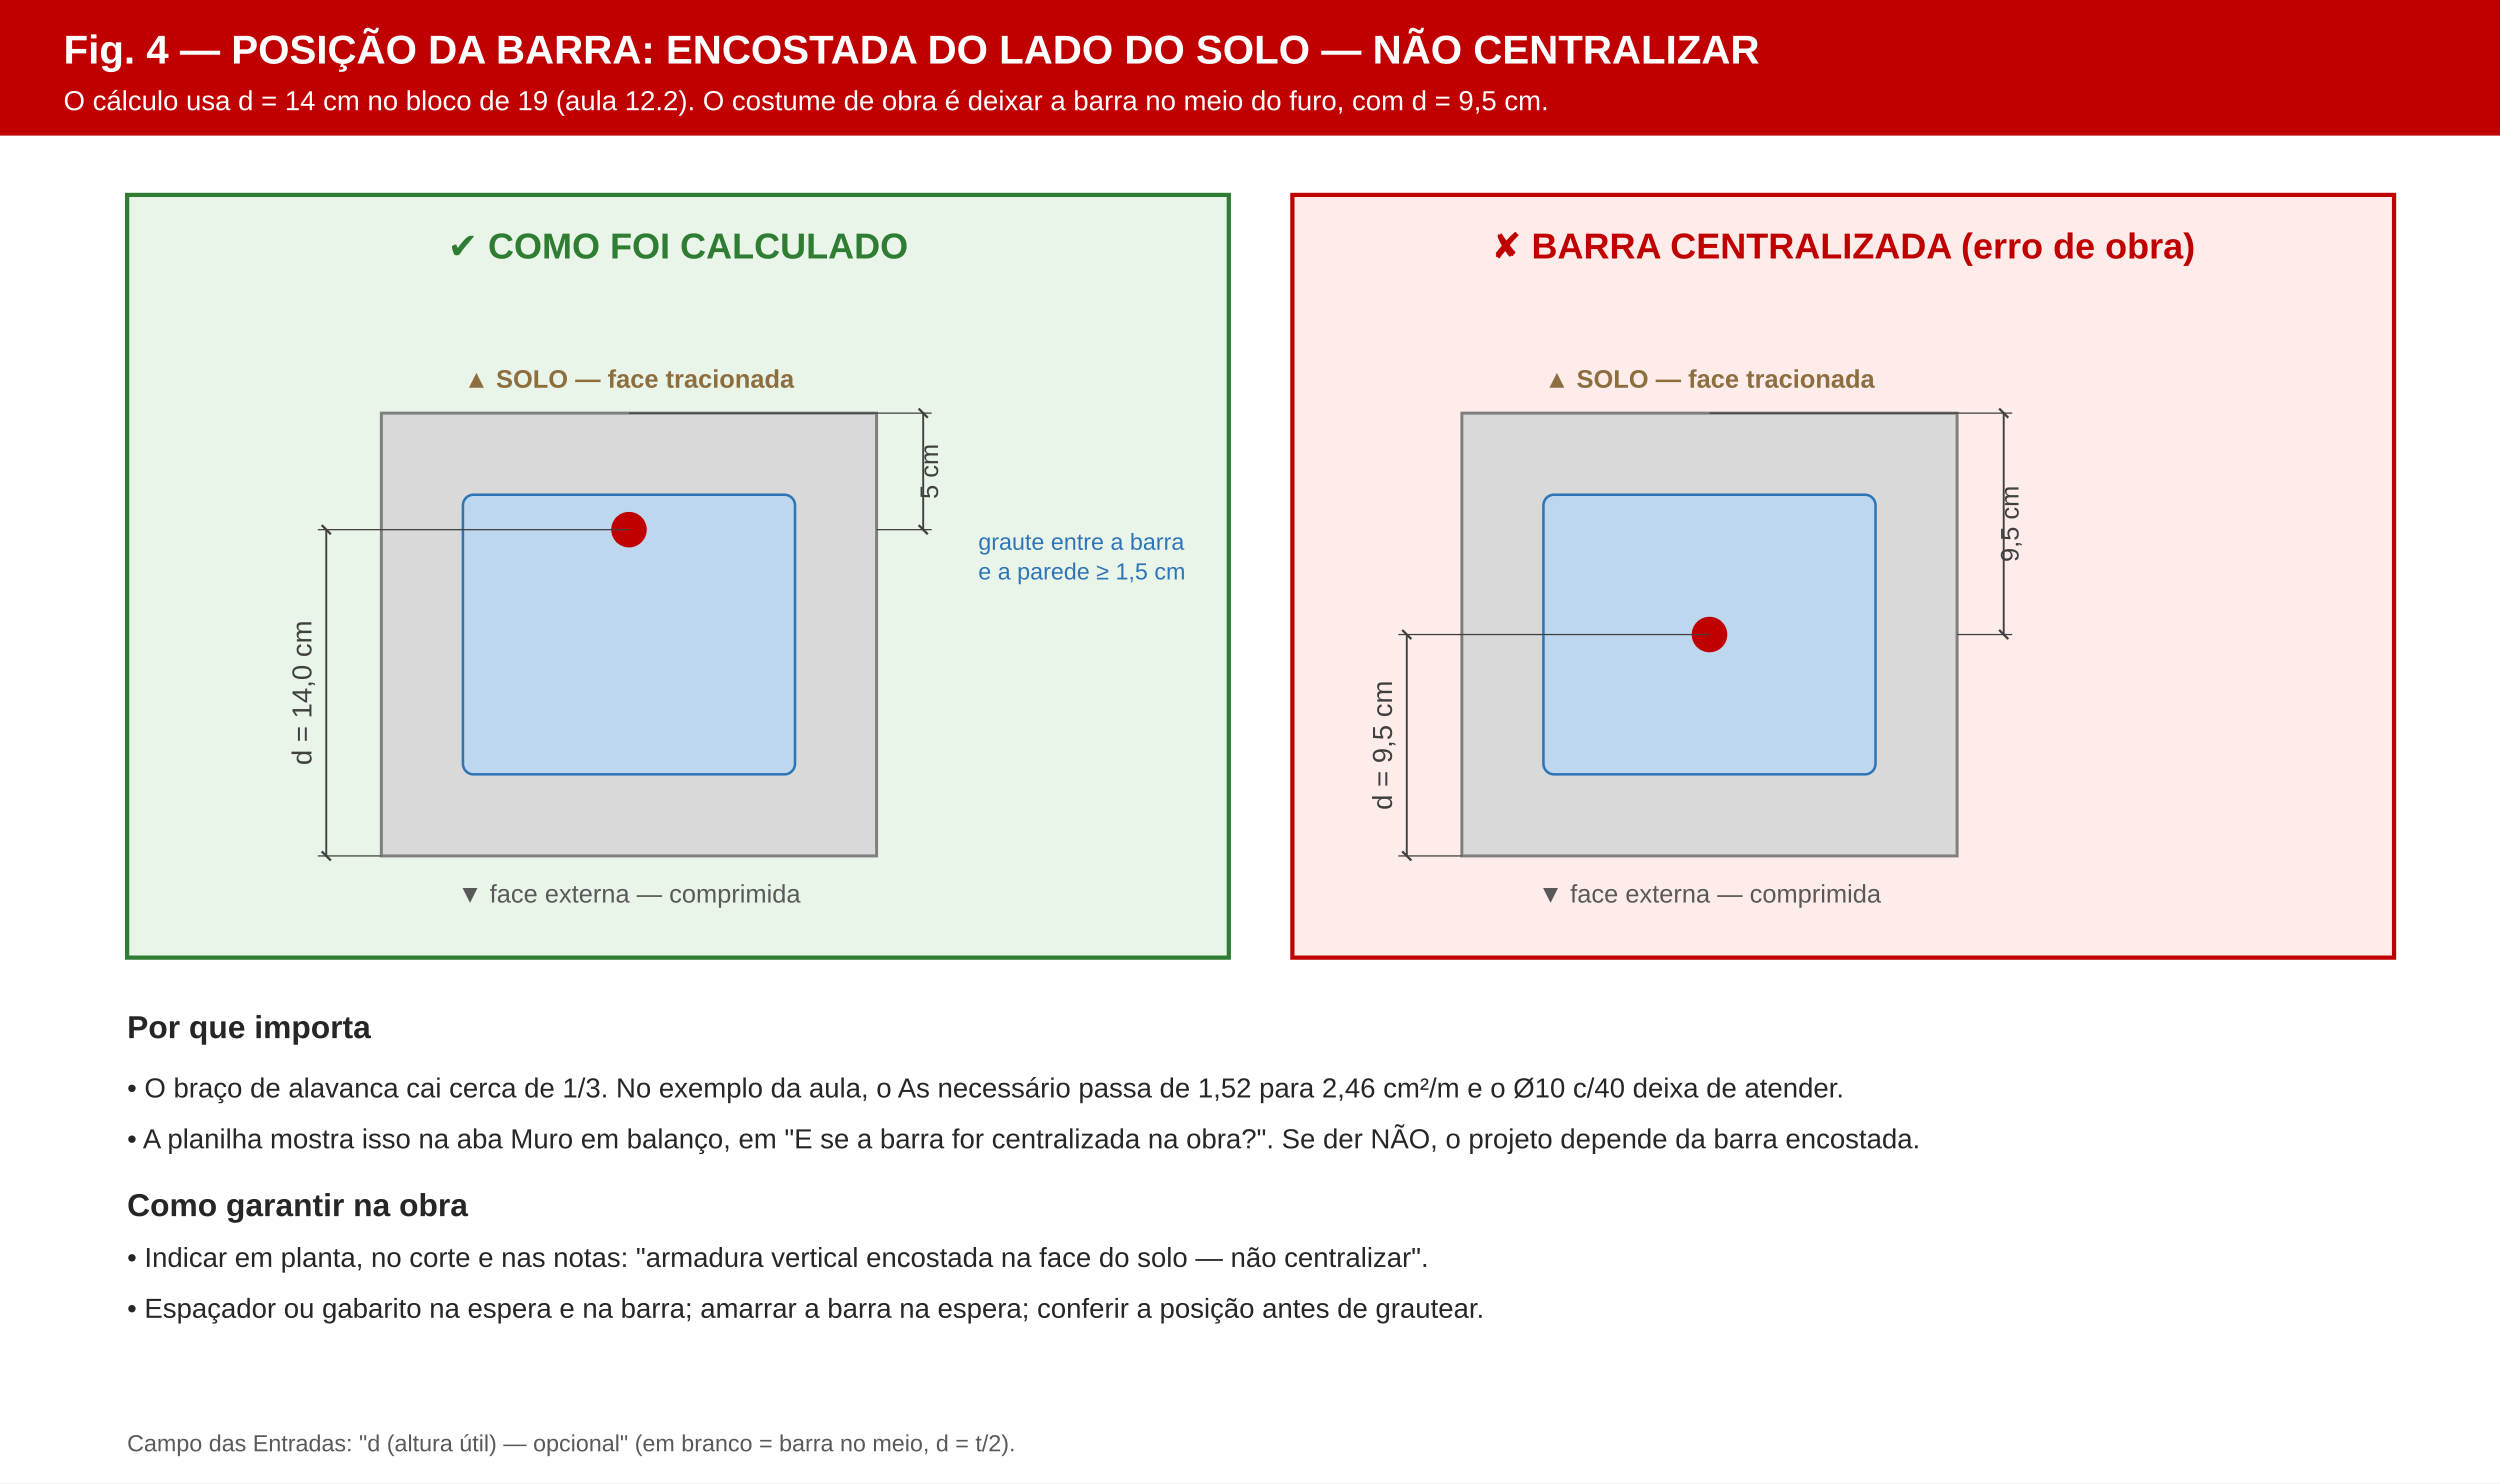
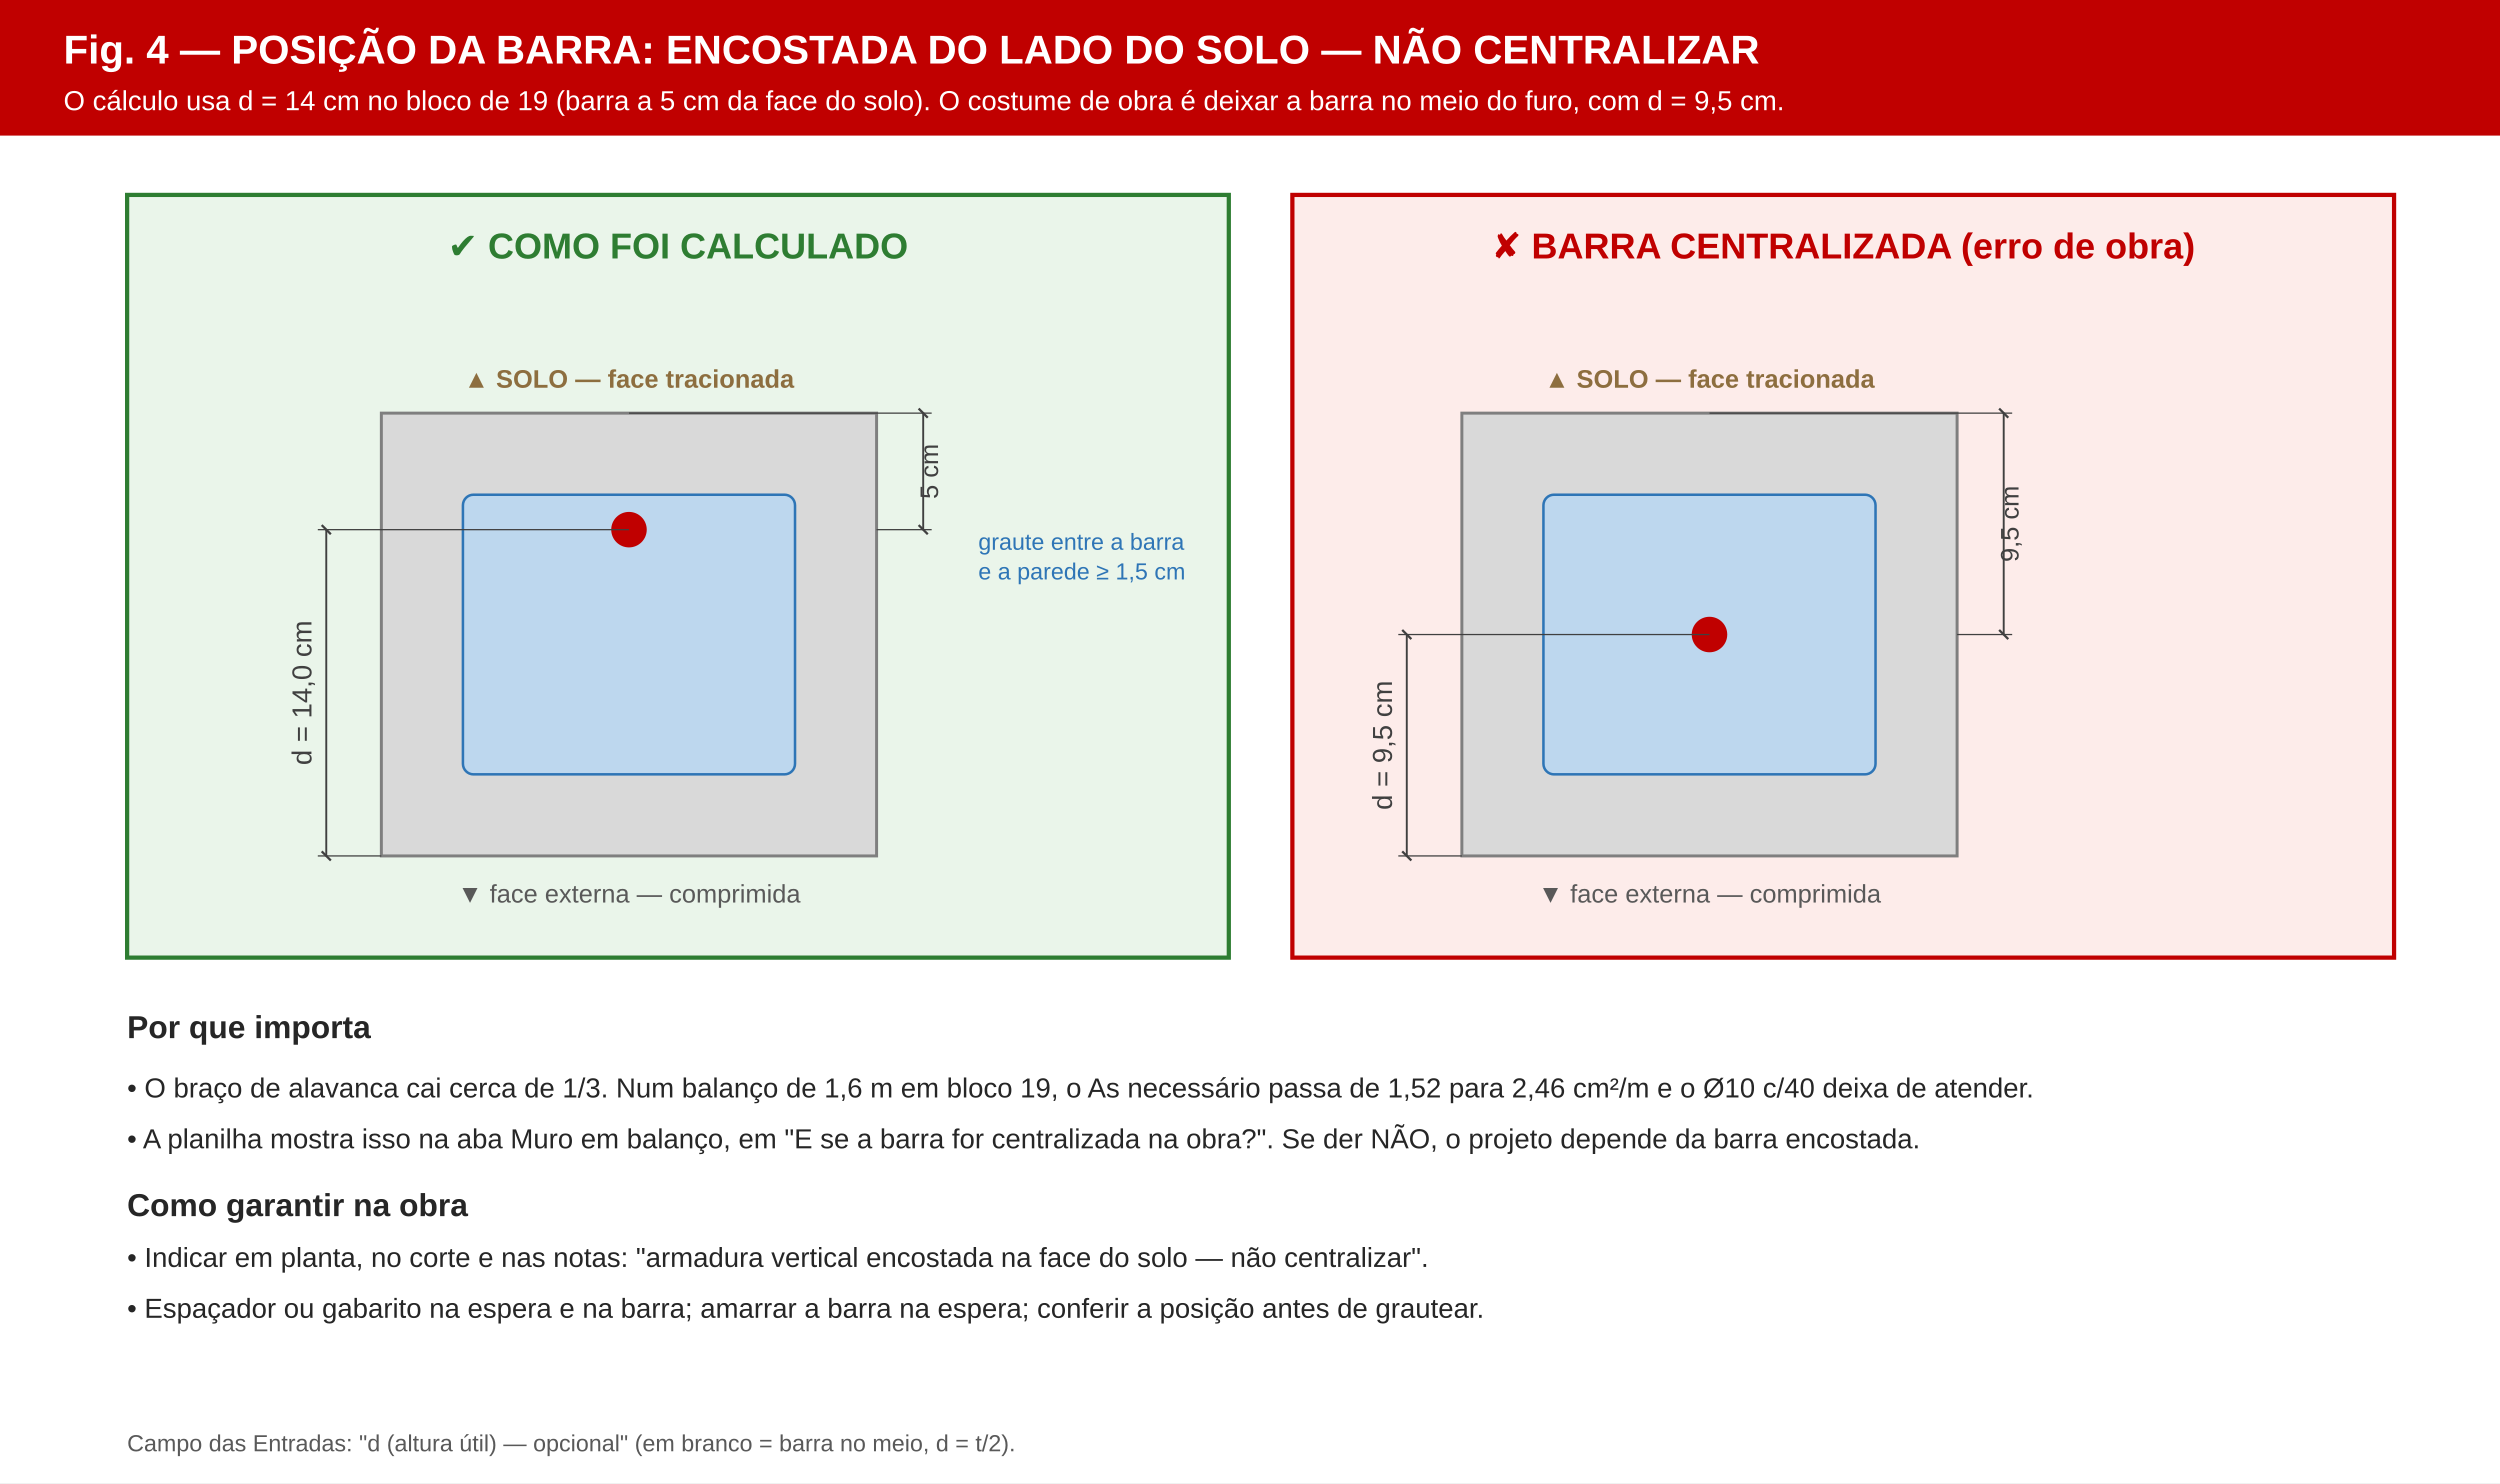
<svg xmlns="http://www.w3.org/2000/svg" width="1180" height="700" viewBox="0 0 1180 700">
  <defs>
    <marker id="arr" viewBox="0 0 10 10" refX="10" refY="5" markerWidth="7" markerHeight="7" orient="auto-start-reverse">
      <path d="M0,0 L10,5 L0,10 z" fill="#404040" />
    </marker>
    <marker id="arrL" viewBox="0 0 10 10" refX="10" refY="5" markerWidth="7" markerHeight="7" orient="auto-start-reverse">
      <path d="M0,0 L10,5 L0,10 z" fill="#c55a11" />
    </marker>
    <marker id="tick" viewBox="0 0 10 10" refX="5" refY="5" markerWidth="8" markerHeight="8" orient="auto">
      <path d="M2,8 L8,2" stroke="#404040" stroke-width="1.5" />
    </marker>
    <pattern id="soilh" patternUnits="userSpaceOnUse" width="10" height="10" patternTransform="rotate(45)">
      <rect width="10" height="10" fill="#e8d8b9" />
      <line x1="0" y1="0" x2="0" y2="10" stroke="#8d6e3f" stroke-width="1" opacity="0.45" />
    </pattern>
    <pattern id="conc" patternUnits="userSpaceOnUse" width="14" height="14">
      <rect width="14" height="14" fill="#ececec" />
      <circle cx="3" cy="4" r="1" fill="#9a9a9a" />
      <circle cx="10" cy="9" r="0.8" fill="#9a9a9a" />
      <circle cx="6" cy="12" r="0.6" fill="#9a9a9a" />
    </pattern>
  </defs>
  <rect width="1180" height="700" fill="#ffffff" />
  <rect x="0.00" y="0.00" width="1180.00" height="64.00" fill="#c00000" stroke="none" stroke-width="1.2" />
  <text x="30.00" y="30.00" font-size="19" text-anchor="start" fill="#ffffff" font-weight="bold" style="font-family:Arial,'DejaVu Sans',sans-serif;">Fig. 4 — POSIÇÃO DA BARRA: ENCOSTADA DO LADO DO SOLO — NÃO CENTRALIZAR</text>
-   <text x="30.00" y="52.00" font-size="13" text-anchor="start" fill="#ffffff" font-weight="normal" style="font-family:Arial,'DejaVu Sans',sans-serif;">O cálculo usa d = 14 cm no bloco de 19 (aula 12.2). O costume de obra é deixar a barra no meio do furo, com d = 9,5 cm.</text>
+   <text x="30.00" y="52.00" font-size="13" text-anchor="start" fill="#ffffff" font-weight="normal" style="font-family:Arial,'DejaVu Sans',sans-serif;">O cálculo usa d = 14 cm no bloco de 19 (barra a 5 cm da face do solo). O costume de obra é deixar a barra no meio do furo, com d = 9,5 cm.</text>
  <rect x="60.00" y="92.00" width="520.00" height="360.00" fill="#eaf5ea" stroke="#2e7d32" stroke-width="2" />
  <text x="320.00" y="122.00" font-size="17" text-anchor="middle" fill="#2e7d32" font-weight="bold" style="font-family:Arial,'DejaVu Sans',sans-serif;">✔ COMO FOI CALCULADO</text>
  <rect x="180.00" y="195.00" width="233.75" height="209.00" fill="#d9d9d9" stroke="#7f7f7f" stroke-width="1.4" />
  <rect x="218.50" y="233.50" width="156.75" height="132.00" fill="#bdd7ee" stroke="#2e75b6" stroke-width="1.2" rx="5" />
  <circle cx="296.88" cy="250.00" r="8.38" fill="#c00000" stroke="none" stroke-width="1" />
  <text x="296.88" y="183.00" font-size="12" text-anchor="middle" fill="#8d6e3f" font-weight="bold" style="font-family:Arial,'DejaVu Sans',sans-serif;">▲ SOLO — face tracionada</text>
  <text x="296.88" y="426.00" font-size="12" text-anchor="middle" fill="#595959" font-weight="normal" style="font-family:Arial,'DejaVu Sans',sans-serif;">▼ face externa — comprimida</text>
  <line x1="296.88" y1="250.00" x2="150.00" y2="250.00" stroke="#404040" stroke-width="0.6" />
  <line x1="180.00" y1="404.00" x2="150.00" y2="404.00" stroke="#404040" stroke-width="0.6" />
  <line x1="154.00" y1="250.00" x2="154.00" y2="404.00" stroke="#404040" stroke-width="0.9" marker-start="url(#tick)" marker-end="url(#tick)" />
  <text x="147.00" y="327.00" font-size="13" text-anchor="middle" fill="#404040" font-weight="normal" style="font-family:Arial,'DejaVu Sans',sans-serif;" transform="rotate(-90 147.00 327.00)">d = 14,0 cm</text>
  <line x1="296.88" y1="195.00" x2="439.75" y2="195.00" stroke="#404040" stroke-width="0.6" />
  <line x1="413.75" y1="250.00" x2="439.75" y2="250.00" stroke="#404040" stroke-width="0.6" />
  <line x1="435.75" y1="195.00" x2="435.75" y2="250.00" stroke="#404040" stroke-width="0.9" marker-start="url(#tick)" marker-end="url(#tick)" />
  <text x="442.75" y="222.50" font-size="12" text-anchor="middle" fill="#404040" font-weight="normal" style="font-family:Arial,'DejaVu Sans',sans-serif;" transform="rotate(-90 442.75 222.50)">5 cm</text>
  <text x="461.75" y="259.50" font-size="11" text-anchor="start" fill="#2e75b6" font-weight="normal" style="font-family:Arial,'DejaVu Sans',sans-serif;">graute entre a barra</text>
  <text x="461.75" y="273.50" font-size="11" text-anchor="start" fill="#2e75b6" font-weight="normal" style="font-family:Arial,'DejaVu Sans',sans-serif;">e a parede ≥ 1,5 cm</text>
  <rect x="610.00" y="92.00" width="520.00" height="360.00" fill="#fdecea" stroke="#c00000" stroke-width="2" />
  <text x="870.00" y="122.00" font-size="17" text-anchor="middle" fill="#c00000" font-weight="bold" style="font-family:Arial,'DejaVu Sans',sans-serif;">✘ BARRA CENTRALIZADA (erro de obra)</text>
  <rect x="690.00" y="195.00" width="233.75" height="209.00" fill="#d9d9d9" stroke="#7f7f7f" stroke-width="1.4" />
  <rect x="728.50" y="233.50" width="156.75" height="132.00" fill="#bdd7ee" stroke="#2e75b6" stroke-width="1.2" rx="5" />
  <circle cx="806.88" cy="299.50" r="8.38" fill="#c00000" stroke="none" stroke-width="1" />
  <text x="806.88" y="183.00" font-size="12" text-anchor="middle" fill="#8d6e3f" font-weight="bold" style="font-family:Arial,'DejaVu Sans',sans-serif;">▲ SOLO — face tracionada</text>
  <text x="806.88" y="426.00" font-size="12" text-anchor="middle" fill="#595959" font-weight="normal" style="font-family:Arial,'DejaVu Sans',sans-serif;">▼ face externa — comprimida</text>
  <line x1="806.88" y1="299.50" x2="660.00" y2="299.50" stroke="#404040" stroke-width="0.6" />
  <line x1="690.00" y1="404.00" x2="660.00" y2="404.00" stroke="#404040" stroke-width="0.6" />
  <line x1="664.00" y1="299.50" x2="664.00" y2="404.00" stroke="#404040" stroke-width="0.9" marker-start="url(#tick)" marker-end="url(#tick)" />
  <text x="657.00" y="351.75" font-size="13" text-anchor="middle" fill="#404040" font-weight="normal" style="font-family:Arial,'DejaVu Sans',sans-serif;" transform="rotate(-90 657.00 351.75)">d = 9,5 cm</text>
  <line x1="806.88" y1="195.00" x2="949.75" y2="195.00" stroke="#404040" stroke-width="0.6" />
  <line x1="923.75" y1="299.50" x2="949.75" y2="299.50" stroke="#404040" stroke-width="0.6" />
  <line x1="945.75" y1="195.00" x2="945.75" y2="299.50" stroke="#404040" stroke-width="0.9" marker-start="url(#tick)" marker-end="url(#tick)" />
  <text x="952.75" y="247.25" font-size="12" text-anchor="middle" fill="#404040" font-weight="normal" style="font-family:Arial,'DejaVu Sans',sans-serif;" transform="rotate(-90 952.75 247.25)">9,5 cm</text>
  <text x="60.00" y="490.00" font-size="15" text-anchor="start" fill="#262626" font-weight="bold" style="font-family:Arial,'DejaVu Sans',sans-serif;">Por que importa</text>
-   <text x="60.00" y="518.00" font-size="13" text-anchor="start" fill="#262626" font-weight="normal" style="font-family:Arial,'DejaVu Sans',sans-serif;">• O braço de alavanca cai cerca de 1/3. No exemplo da aula, o As necessário passa de 1,52 para 2,46 cm²/m e o Ø10 c/40 deixa de atender.</text>
+   <text x="60.00" y="518.00" font-size="13" text-anchor="start" fill="#262626" font-weight="normal" style="font-family:Arial,'DejaVu Sans',sans-serif;">• O braço de alavanca cai cerca de 1/3. Num balanço de 1,6 m em bloco 19, o As necessário passa de 1,52 para 2,46 cm²/m e o Ø10 c/40 deixa de atender.</text>
  <text x="60.00" y="542.00" font-size="13" text-anchor="start" fill="#262626" font-weight="normal" style="font-family:Arial,'DejaVu Sans',sans-serif;">• A planilha mostra isso na aba Muro em balanço, em "E se a barra for centralizada na obra?". Se der NÃO, o projeto depende da barra encostada.</text>
  <text x="60.00" y="574.00" font-size="15" text-anchor="start" fill="#262626" font-weight="bold" style="font-family:Arial,'DejaVu Sans',sans-serif;">Como garantir na obra</text>
  <text x="60.00" y="598.00" font-size="13" text-anchor="start" fill="#262626" font-weight="normal" style="font-family:Arial,'DejaVu Sans',sans-serif;">• Indicar em planta, no corte e nas notas: "armadura vertical encostada na face do solo — não centralizar".</text>
  <text x="60.00" y="622.00" font-size="13" text-anchor="start" fill="#262626" font-weight="normal" style="font-family:Arial,'DejaVu Sans',sans-serif;">• Espaçador ou gabarito na espera e na barra; amarrar a barra na espera; conferir a posição antes de grautear.</text>
  <text x="60.00" y="685.00" font-size="11" text-anchor="start" fill="#595959" font-weight="normal" style="font-family:Arial,'DejaVu Sans',sans-serif;">Campo das Entradas: "d (altura útil) — opcional" (em branco = barra no meio, d = t/2).</text>
</svg>
